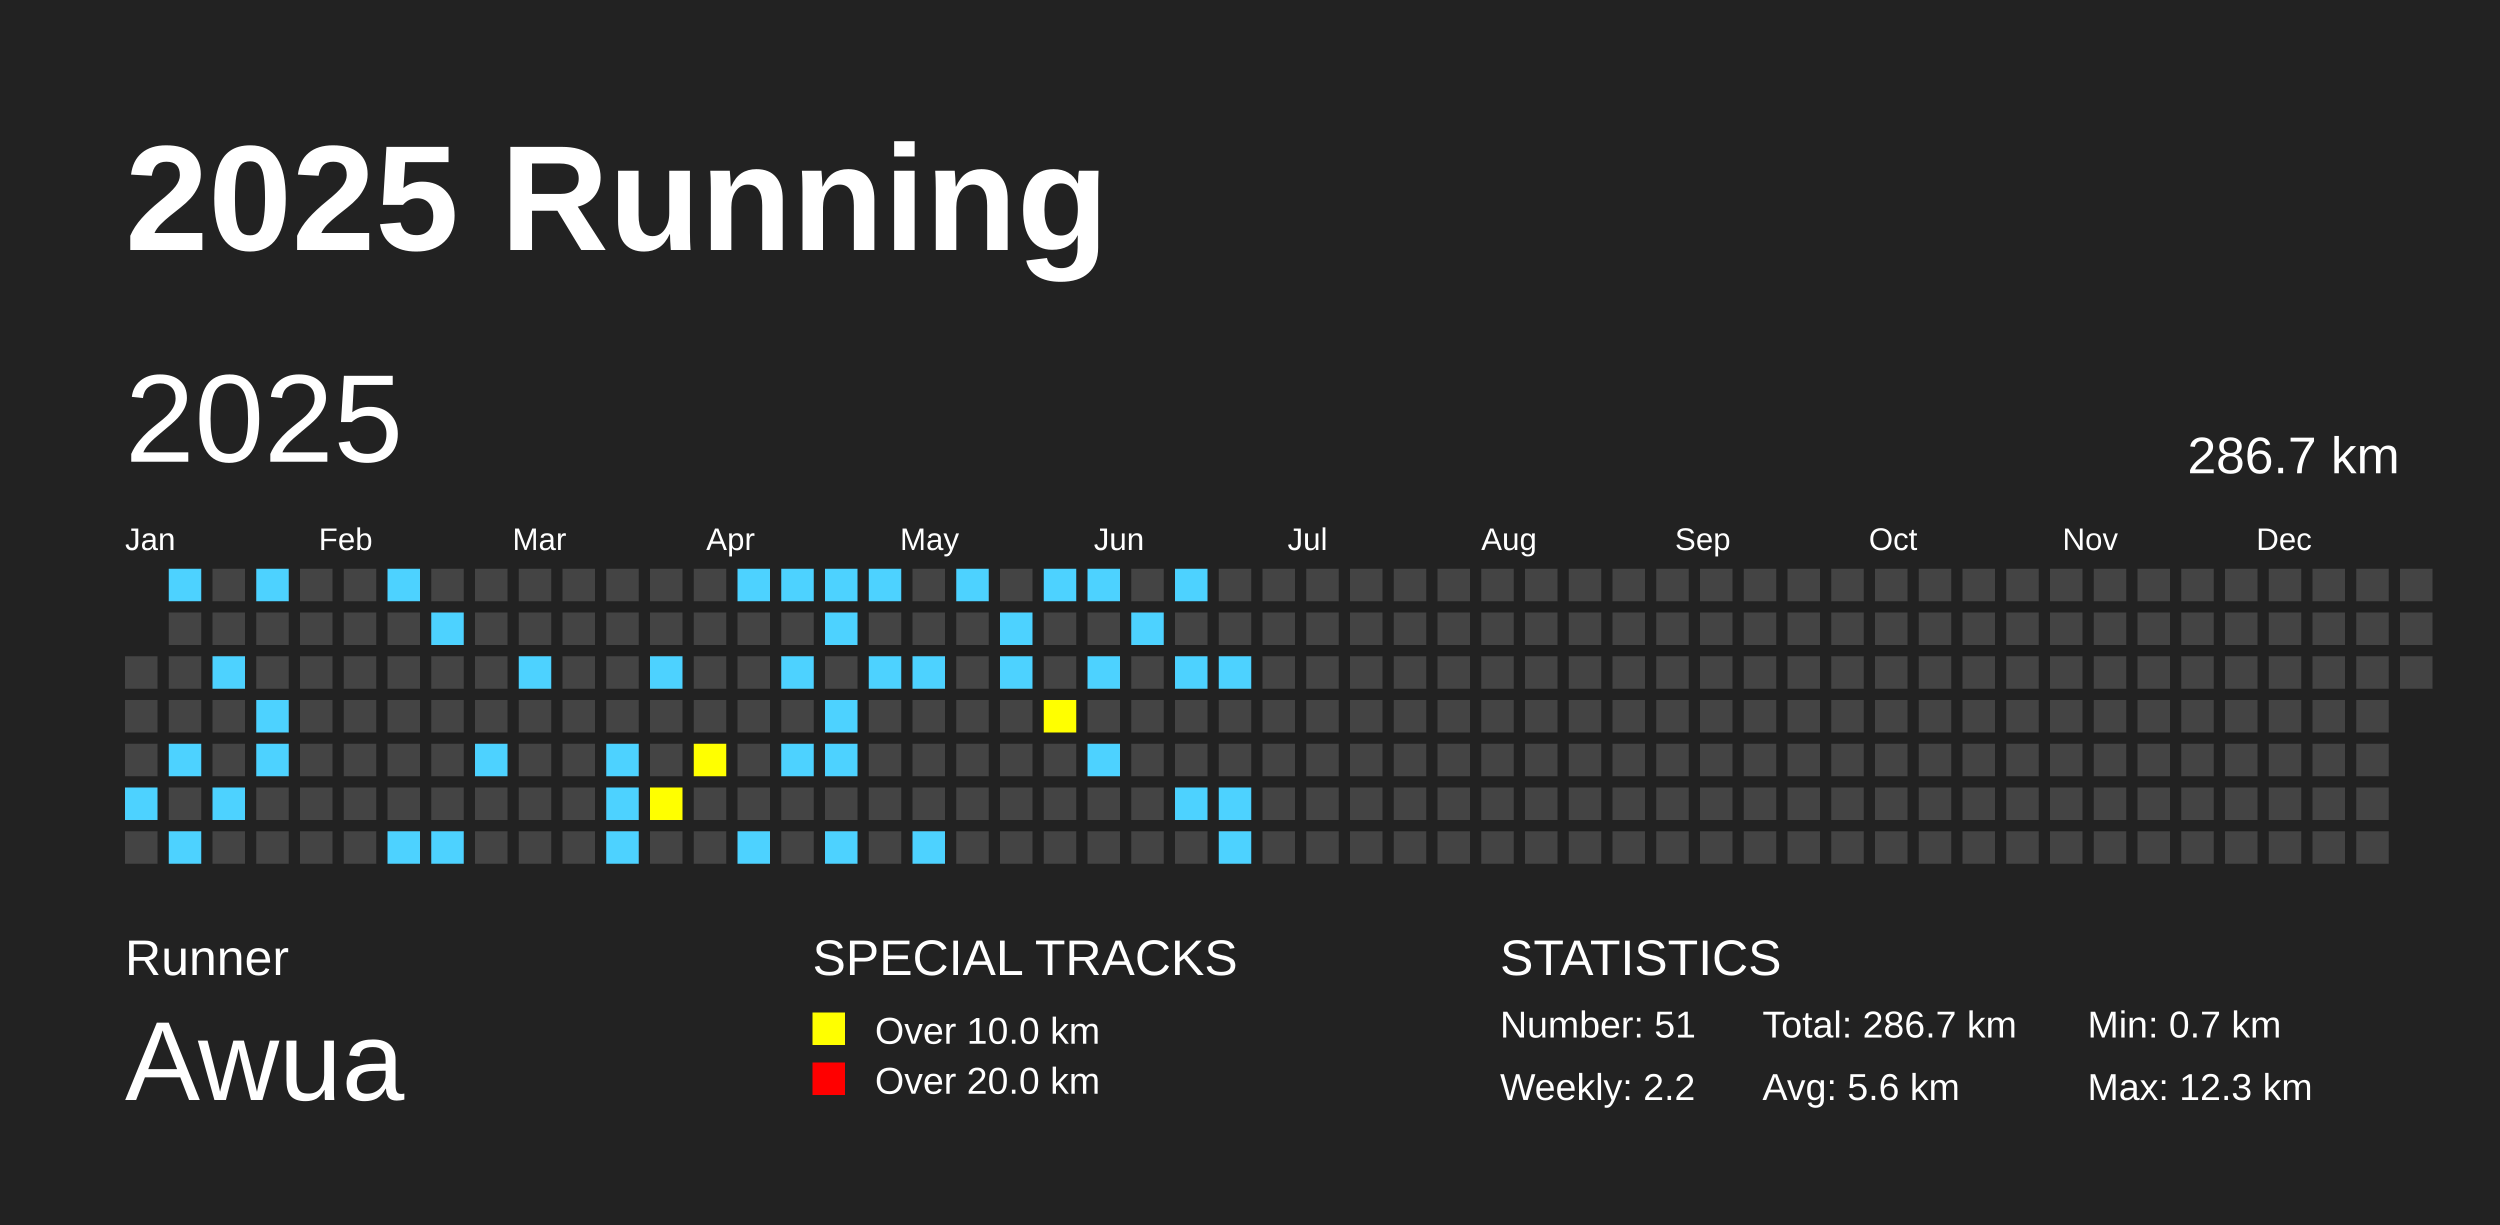
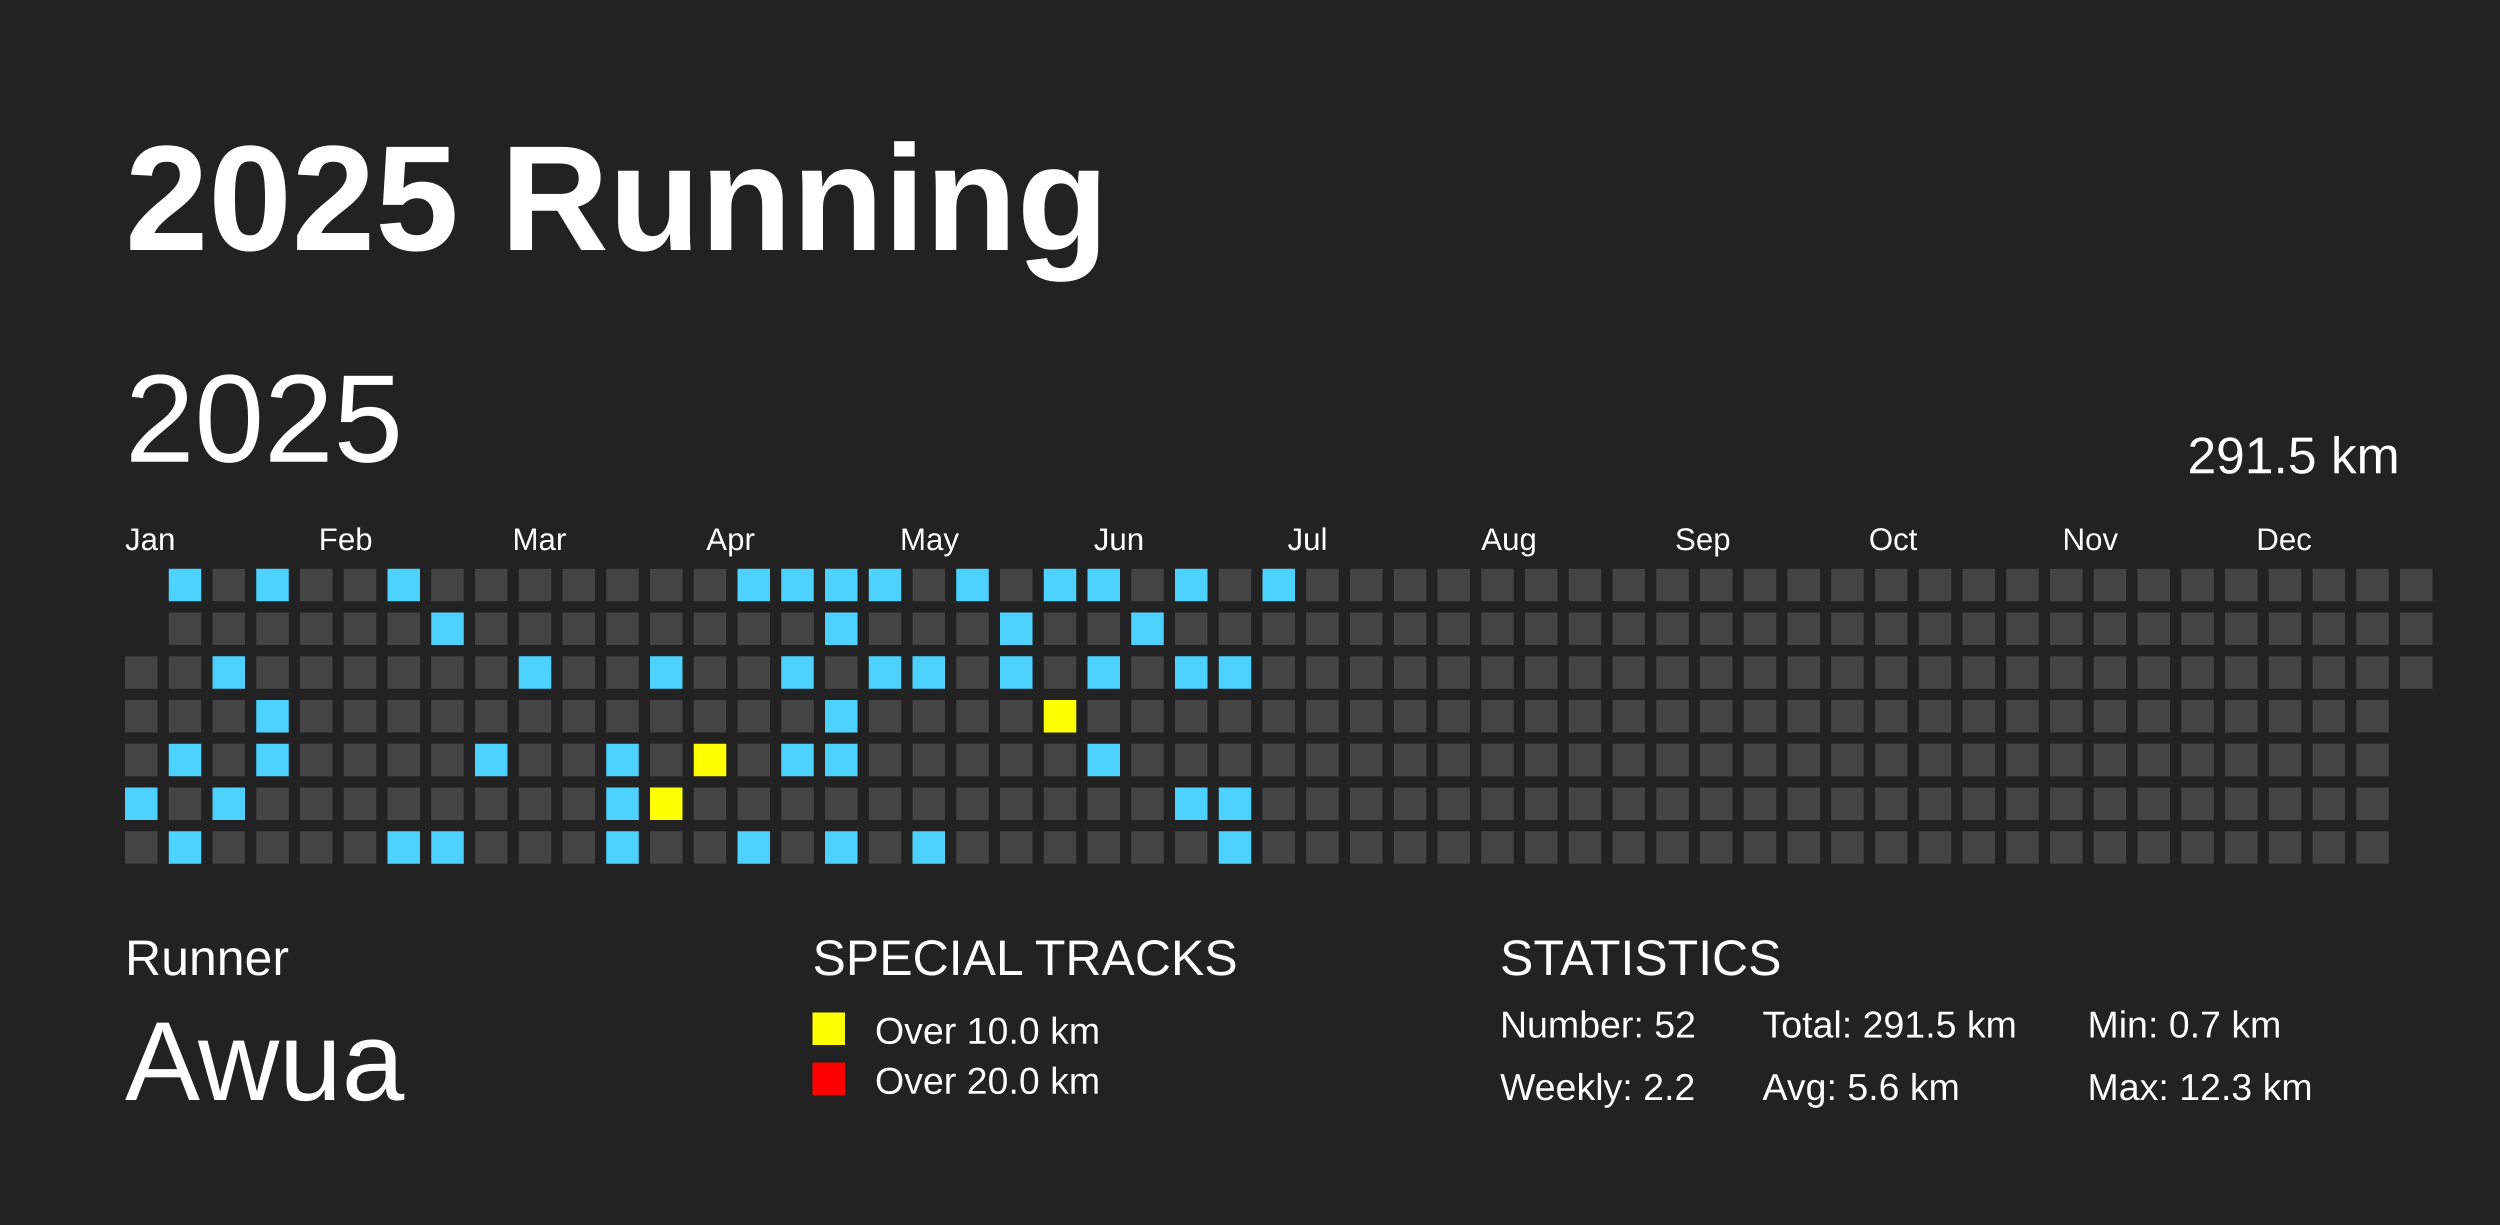
<svg xmlns="http://www.w3.org/2000/svg" baseProfile="full" height="98mm" version="1.1" viewBox="0,0,200,98" width="200mm">
  <defs />
  <rect fill="#222222" height="98" width="200" x="0" y="0" />
  <text fill="#FFFFFF" style="font-size:12px; font-family:Arial; font-weight:bold;" x="10" y="20">2025 Running</text>
  <text fill="#FFFFFF" style="font-size:4px; font-family:Arial" x="10" y="78">Runner</text>
  <text fill="#FFFFFF" style="font-size:9px; font-family:Arial" x="10" y="88">Awua</text>
  <text fill="#FFFFFF" style="font-size:4px; font-family:Arial" x="65" y="78">SPECIAL TRACKS</text>
  <rect fill="yellow" height="2.6" width="2.6" x="65" y="81" />
  <text fill="#FFFFFF" style="font-size:3px; font-family:Arial" x="70" y="83.5">Over 10.0 km</text>
  <rect fill="red" height="2.6" width="2.6" x="65" y="85" />
  <text fill="#FFFFFF" style="font-size:3px; font-family:Arial" x="70" y="87.5">Over 20.0 km</text>
  <text fill="#FFFFFF" style="font-size:4px; font-family:Arial" x="120" y="78">STATISTICS</text>
-   <text fill="#FFFFFF" style="font-size:3px; font-family:Arial" x="120" y="83">Number: 51</text>
+   <text fill="#FFFFFF" style="font-size:3px; font-family:Arial" x="120" y="83">Number: 52</text>
  <text fill="#FFFFFF" style="font-size:3px; font-family:Arial" x="120" y="88">Weekly: 2.2</text>
-   <text fill="#FFFFFF" style="font-size:3px; font-family:Arial" x="141" y="83">Total: 286.7 km</text>
+   <text fill="#FFFFFF" style="font-size:3px; font-family:Arial" x="141" y="83">Total: 291.5 km</text>
  <text fill="#FFFFFF" style="font-size:3px; font-family:Arial" x="141" y="88">Avg: 5.6 km</text>
  <text fill="#FFFFFF" style="font-size:3px; font-family:Arial" x="167" y="83">Min: 0.7 km</text>
  <text fill="#FFFFFF" style="font-size:3px; font-family:Arial" x="167" y="88">Max: 12.3 km</text>
  <text dominant-baseline="hanging" fill="#FFFFFF" style="font-size:10.0px; font-family:Arial;" x="10" y="30">2025</text>
-   <text dominant-baseline="hanging" fill="#FFFFFF" style="font-size:4.125px; font-family:Arial;" x="175" y="35">286.7 km</text>
+   <text dominant-baseline="hanging" fill="#FFFFFF" style="font-size:4.125px; font-family:Arial;" x="175" y="35">291.5 km</text>
  <text fill="#FFFFFF" style="font-size:2.5px; font-family:Arial" x="10.0" y="44">Jan</text>
  <text fill="#FFFFFF" style="font-size:2.5px; font-family:Arial" x="25.5" y="44">Feb</text>
  <text fill="#FFFFFF" style="font-size:2.5px; font-family:Arial" x="41.0" y="44">Mar</text>
  <text fill="#FFFFFF" style="font-size:2.5px; font-family:Arial" x="56.5" y="44">Apr</text>
  <text fill="#FFFFFF" style="font-size:2.5px; font-family:Arial" x="72.0" y="44">May</text>
  <text fill="#FFFFFF" style="font-size:2.5px; font-family:Arial" x="87.5" y="44">Jun</text>
  <text fill="#FFFFFF" style="font-size:2.5px; font-family:Arial" x="103.0" y="44">Jul</text>
  <text fill="#FFFFFF" style="font-size:2.5px; font-family:Arial" x="118.5" y="44">Aug</text>
  <text fill="#FFFFFF" style="font-size:2.5px; font-family:Arial" x="134.0" y="44">Sep</text>
  <text fill="#FFFFFF" style="font-size:2.5px; font-family:Arial" x="149.5" y="44">Oct</text>
  <text fill="#FFFFFF" style="font-size:2.5px; font-family:Arial" x="165.0" y="44">Nov</text>
  <text fill="#FFFFFF" style="font-size:2.5px; font-family:Arial" x="180.5" y="44">Dec</text>
  <rect fill="#444444" height="2.6" width="2.6" x="10.0" y="52.5" />
  <rect fill="#444444" height="2.6" width="2.6" x="10.0" y="56.0" />
  <rect fill="#444444" height="2.6" width="2.6" x="10.0" y="59.5" />
  <rect fill="#4DD2FF" height="2.6" width="2.6" x="10.0" y="63.0" />
  <rect fill="#444444" height="2.6" width="2.6" x="10.0" y="66.5" />
  <rect fill="#4DD2FF" height="2.6" width="2.6" x="13.5" y="45.5" />
  <rect fill="#444444" height="2.6" width="2.6" x="13.5" y="49.0" />
  <rect fill="#444444" height="2.6" width="2.6" x="13.5" y="52.5" />
  <rect fill="#444444" height="2.6" width="2.6" x="13.5" y="56.0" />
  <rect fill="#4DD2FF" height="2.6" width="2.6" x="13.5" y="59.5" />
  <rect fill="#444444" height="2.6" width="2.6" x="13.5" y="63.0" />
  <rect fill="#4DD2FF" height="2.6" width="2.6" x="13.5" y="66.5" />
  <rect fill="#444444" height="2.6" width="2.6" x="17.0" y="45.5" />
  <rect fill="#444444" height="2.6" width="2.6" x="17.0" y="49.0" />
  <rect fill="#4DD2FF" height="2.6" width="2.6" x="17.0" y="52.5" />
  <rect fill="#444444" height="2.6" width="2.6" x="17.0" y="56.0" />
  <rect fill="#444444" height="2.6" width="2.6" x="17.0" y="59.5" />
  <rect fill="#4DD2FF" height="2.6" width="2.6" x="17.0" y="63.0" />
  <rect fill="#444444" height="2.6" width="2.6" x="17.0" y="66.5" />
  <rect fill="#4DD2FF" height="2.6" width="2.6" x="20.5" y="45.5" />
  <rect fill="#444444" height="2.6" width="2.6" x="20.5" y="49.0" />
  <rect fill="#444444" height="2.6" width="2.6" x="20.5" y="52.5" />
  <rect fill="#4DD2FF" height="2.6" width="2.6" x="20.5" y="56.0" />
  <rect fill="#4DD2FF" height="2.6" width="2.6" x="20.5" y="59.5" />
  <rect fill="#444444" height="2.6" width="2.6" x="20.5" y="63.0" />
  <rect fill="#444444" height="2.6" width="2.6" x="20.5" y="66.5" />
  <rect fill="#444444" height="2.6" width="2.6" x="24.0" y="45.5" />
  <rect fill="#444444" height="2.6" width="2.6" x="24.0" y="49.0" />
  <rect fill="#444444" height="2.6" width="2.6" x="24.0" y="52.5" />
  <rect fill="#444444" height="2.6" width="2.6" x="24.0" y="56.0" />
  <rect fill="#444444" height="2.6" width="2.6" x="24.0" y="59.5" />
  <rect fill="#444444" height="2.6" width="2.6" x="24.0" y="63.0" />
  <rect fill="#444444" height="2.6" width="2.6" x="24.0" y="66.5" />
  <rect fill="#444444" height="2.6" width="2.6" x="27.5" y="45.5" />
  <rect fill="#444444" height="2.6" width="2.6" x="27.5" y="49.0" />
  <rect fill="#444444" height="2.6" width="2.6" x="27.5" y="52.5" />
  <rect fill="#444444" height="2.6" width="2.6" x="27.5" y="56.0" />
  <rect fill="#444444" height="2.6" width="2.6" x="27.5" y="59.5" />
  <rect fill="#444444" height="2.6" width="2.6" x="27.5" y="63.0" />
  <rect fill="#444444" height="2.6" width="2.6" x="27.5" y="66.5" />
  <rect fill="#4DD2FF" height="2.6" width="2.6" x="31.0" y="45.5" />
  <rect fill="#444444" height="2.6" width="2.6" x="31.0" y="49.0" />
  <rect fill="#444444" height="2.6" width="2.6" x="31.0" y="52.5" />
  <rect fill="#444444" height="2.6" width="2.6" x="31.0" y="56.0" />
  <rect fill="#444444" height="2.6" width="2.6" x="31.0" y="59.5" />
  <rect fill="#444444" height="2.6" width="2.6" x="31.0" y="63.0" />
  <rect fill="#4DD2FF" height="2.6" width="2.6" x="31.0" y="66.5" />
  <rect fill="#444444" height="2.6" width="2.6" x="34.5" y="45.5" />
  <rect fill="#4DD2FF" height="2.6" width="2.6" x="34.5" y="49.0" />
  <rect fill="#444444" height="2.6" width="2.6" x="34.5" y="52.5" />
  <rect fill="#444444" height="2.6" width="2.6" x="34.5" y="56.0" />
  <rect fill="#444444" height="2.6" width="2.6" x="34.5" y="59.5" />
  <rect fill="#444444" height="2.6" width="2.6" x="34.5" y="63.0" />
  <rect fill="#4DD2FF" height="2.6" width="2.6" x="34.5" y="66.5" />
  <rect fill="#444444" height="2.6" width="2.6" x="38.0" y="45.5" />
  <rect fill="#444444" height="2.6" width="2.6" x="38.0" y="49.0" />
  <rect fill="#444444" height="2.6" width="2.6" x="38.0" y="52.5" />
  <rect fill="#444444" height="2.6" width="2.6" x="38.0" y="56.0" />
  <rect fill="#4DD2FF" height="2.6" width="2.6" x="38.0" y="59.5" />
  <rect fill="#444444" height="2.6" width="2.6" x="38.0" y="63.0" />
  <rect fill="#444444" height="2.6" width="2.6" x="38.0" y="66.5" />
  <rect fill="#444444" height="2.6" width="2.6" x="41.5" y="45.5" />
  <rect fill="#444444" height="2.6" width="2.6" x="41.5" y="49.0" />
  <rect fill="#4DD2FF" height="2.6" width="2.6" x="41.5" y="52.5" />
  <rect fill="#444444" height="2.6" width="2.6" x="41.5" y="56.0" />
  <rect fill="#444444" height="2.6" width="2.6" x="41.5" y="59.5" />
  <rect fill="#444444" height="2.6" width="2.6" x="41.5" y="63.0" />
  <rect fill="#444444" height="2.6" width="2.6" x="41.5" y="66.5" />
  <rect fill="#444444" height="2.6" width="2.6" x="45.0" y="45.5" />
  <rect fill="#444444" height="2.6" width="2.6" x="45.0" y="49.0" />
  <rect fill="#444444" height="2.6" width="2.6" x="45.0" y="52.5" />
  <rect fill="#444444" height="2.6" width="2.6" x="45.0" y="56.0" />
  <rect fill="#444444" height="2.6" width="2.6" x="45.0" y="59.5" />
  <rect fill="#444444" height="2.6" width="2.6" x="45.0" y="63.0" />
  <rect fill="#444444" height="2.6" width="2.6" x="45.0" y="66.5" />
  <rect fill="#444444" height="2.6" width="2.6" x="48.5" y="45.5" />
  <rect fill="#444444" height="2.6" width="2.6" x="48.5" y="49.0" />
  <rect fill="#444444" height="2.6" width="2.6" x="48.5" y="52.5" />
  <rect fill="#444444" height="2.6" width="2.6" x="48.5" y="56.0" />
  <rect fill="#4DD2FF" height="2.6" width="2.6" x="48.5" y="59.5" />
  <rect fill="#4DD2FF" height="2.6" width="2.6" x="48.5" y="63.0" />
  <rect fill="#4DD2FF" height="2.6" width="2.6" x="48.5" y="66.5" />
  <rect fill="#444444" height="2.6" width="2.6" x="52.0" y="45.5" />
  <rect fill="#444444" height="2.6" width="2.6" x="52.0" y="49.0" />
  <rect fill="#4DD2FF" height="2.6" width="2.6" x="52.0" y="52.5" />
  <rect fill="#444444" height="2.6" width="2.6" x="52.0" y="56.0" />
  <rect fill="#444444" height="2.6" width="2.6" x="52.0" y="59.5" />
  <rect fill="yellow" height="2.6" width="2.6" x="52.0" y="63.0" />
  <rect fill="#444444" height="2.6" width="2.6" x="52.0" y="66.5" />
  <rect fill="#444444" height="2.6" width="2.6" x="55.5" y="45.5" />
  <rect fill="#444444" height="2.6" width="2.6" x="55.5" y="49.0" />
  <rect fill="#444444" height="2.6" width="2.6" x="55.5" y="52.5" />
  <rect fill="#444444" height="2.6" width="2.6" x="55.5" y="56.0" />
  <rect fill="yellow" height="2.6" width="2.6" x="55.5" y="59.5" />
  <rect fill="#444444" height="2.6" width="2.6" x="55.5" y="63.0" />
  <rect fill="#444444" height="2.6" width="2.6" x="55.5" y="66.5" />
  <rect fill="#4DD2FF" height="2.6" width="2.6" x="59.0" y="45.5" />
  <rect fill="#444444" height="2.6" width="2.6" x="59.0" y="49.0" />
  <rect fill="#444444" height="2.6" width="2.6" x="59.0" y="52.5" />
  <rect fill="#444444" height="2.6" width="2.6" x="59.0" y="56.0" />
  <rect fill="#444444" height="2.6" width="2.6" x="59.0" y="59.5" />
  <rect fill="#444444" height="2.6" width="2.6" x="59.0" y="63.0" />
  <rect fill="#4DD2FF" height="2.6" width="2.6" x="59.0" y="66.5" />
  <rect fill="#4DD2FF" height="2.6" width="2.6" x="62.5" y="45.5" />
  <rect fill="#444444" height="2.6" width="2.6" x="62.5" y="49.0" />
  <rect fill="#4DD2FF" height="2.6" width="2.6" x="62.5" y="52.5" />
  <rect fill="#444444" height="2.6" width="2.6" x="62.5" y="56.0" />
  <rect fill="#4DD2FF" height="2.6" width="2.6" x="62.5" y="59.5" />
  <rect fill="#444444" height="2.6" width="2.6" x="62.5" y="63.0" />
  <rect fill="#444444" height="2.6" width="2.6" x="62.5" y="66.5" />
  <rect fill="#4DD2FF" height="2.6" width="2.6" x="66.0" y="45.5" />
  <rect fill="#4DD2FF" height="2.6" width="2.6" x="66.0" y="49.0" />
  <rect fill="#444444" height="2.6" width="2.6" x="66.0" y="52.5" />
  <rect fill="#4DD2FF" height="2.6" width="2.6" x="66.0" y="56.0" />
  <rect fill="#4DD2FF" height="2.6" width="2.6" x="66.0" y="59.5" />
  <rect fill="#444444" height="2.6" width="2.6" x="66.0" y="63.0" />
  <rect fill="#4DD2FF" height="2.6" width="2.6" x="66.0" y="66.5" />
  <rect fill="#4DD2FF" height="2.6" width="2.6" x="69.5" y="45.5" />
  <rect fill="#444444" height="2.6" width="2.6" x="69.5" y="49.0" />
  <rect fill="#4DD2FF" height="2.6" width="2.6" x="69.5" y="52.5" />
  <rect fill="#444444" height="2.6" width="2.6" x="69.5" y="56.0" />
  <rect fill="#444444" height="2.6" width="2.6" x="69.5" y="59.5" />
  <rect fill="#444444" height="2.6" width="2.6" x="69.5" y="63.0" />
  <rect fill="#444444" height="2.6" width="2.6" x="69.5" y="66.5" />
  <rect fill="#444444" height="2.6" width="2.6" x="73.0" y="45.5" />
  <rect fill="#444444" height="2.6" width="2.6" x="73.0" y="49.0" />
  <rect fill="#4DD2FF" height="2.6" width="2.6" x="73.0" y="52.5" />
  <rect fill="#444444" height="2.6" width="2.6" x="73.0" y="56.0" />
  <rect fill="#444444" height="2.6" width="2.6" x="73.0" y="59.5" />
  <rect fill="#444444" height="2.6" width="2.6" x="73.0" y="63.0" />
  <rect fill="#4DD2FF" height="2.6" width="2.6" x="73.0" y="66.5" />
  <rect fill="#4DD2FF" height="2.6" width="2.6" x="76.5" y="45.5" />
  <rect fill="#444444" height="2.6" width="2.6" x="76.5" y="49.0" />
  <rect fill="#444444" height="2.6" width="2.6" x="76.5" y="52.5" />
  <rect fill="#444444" height="2.6" width="2.6" x="76.5" y="56.0" />
  <rect fill="#444444" height="2.6" width="2.6" x="76.5" y="59.5" />
  <rect fill="#444444" height="2.6" width="2.6" x="76.5" y="63.0" />
  <rect fill="#444444" height="2.6" width="2.6" x="76.5" y="66.5" />
  <rect fill="#444444" height="2.6" width="2.6" x="80.0" y="45.5" />
  <rect fill="#4DD2FF" height="2.6" width="2.6" x="80.0" y="49.0" />
  <rect fill="#4DD2FF" height="2.6" width="2.6" x="80.0" y="52.5" />
  <rect fill="#444444" height="2.6" width="2.6" x="80.0" y="56.0" />
  <rect fill="#444444" height="2.6" width="2.6" x="80.0" y="59.5" />
  <rect fill="#444444" height="2.6" width="2.6" x="80.0" y="63.0" />
  <rect fill="#444444" height="2.6" width="2.6" x="80.0" y="66.5" />
  <rect fill="#4DD2FF" height="2.6" width="2.6" x="83.5" y="45.5" />
  <rect fill="#444444" height="2.6" width="2.6" x="83.5" y="49.0" />
  <rect fill="#444444" height="2.6" width="2.6" x="83.5" y="52.5" />
  <rect fill="yellow" height="2.6" width="2.6" x="83.5" y="56.0" />
  <rect fill="#444444" height="2.6" width="2.6" x="83.5" y="59.5" />
  <rect fill="#444444" height="2.6" width="2.6" x="83.5" y="63.0" />
  <rect fill="#444444" height="2.6" width="2.6" x="83.5" y="66.5" />
  <rect fill="#4DD2FF" height="2.6" width="2.6" x="87.0" y="45.5" />
  <rect fill="#444444" height="2.6" width="2.6" x="87.0" y="49.0" />
  <rect fill="#4DD2FF" height="2.6" width="2.6" x="87.0" y="52.5" />
  <rect fill="#444444" height="2.6" width="2.6" x="87.0" y="56.0" />
  <rect fill="#4DD2FF" height="2.6" width="2.6" x="87.0" y="59.5" />
  <rect fill="#444444" height="2.6" width="2.6" x="87.0" y="63.0" />
  <rect fill="#444444" height="2.6" width="2.6" x="87.0" y="66.5" />
  <rect fill="#444444" height="2.6" width="2.6" x="90.5" y="45.5" />
  <rect fill="#4DD2FF" height="2.6" width="2.6" x="90.5" y="49.0" />
  <rect fill="#444444" height="2.6" width="2.6" x="90.5" y="52.5" />
  <rect fill="#444444" height="2.6" width="2.6" x="90.5" y="56.0" />
  <rect fill="#444444" height="2.6" width="2.6" x="90.5" y="59.5" />
  <rect fill="#444444" height="2.6" width="2.6" x="90.5" y="63.0" />
  <rect fill="#444444" height="2.6" width="2.6" x="90.5" y="66.5" />
  <rect fill="#4DD2FF" height="2.6" width="2.6" x="94.0" y="45.5" />
  <rect fill="#444444" height="2.6" width="2.6" x="94.0" y="49.0" />
  <rect fill="#4DD2FF" height="2.6" width="2.6" x="94.0" y="52.5" />
  <rect fill="#444444" height="2.6" width="2.6" x="94.0" y="56.0" />
  <rect fill="#444444" height="2.6" width="2.6" x="94.0" y="59.5" />
  <rect fill="#4DD2FF" height="2.6" width="2.6" x="94.0" y="63.0" />
  <rect fill="#444444" height="2.6" width="2.6" x="94.0" y="66.5" />
  <rect fill="#444444" height="2.6" width="2.6" x="97.5" y="45.5" />
  <rect fill="#444444" height="2.6" width="2.6" x="97.5" y="49.0" />
  <rect fill="#4DD2FF" height="2.6" width="2.6" x="97.5" y="52.5" />
  <rect fill="#444444" height="2.6" width="2.6" x="97.5" y="56.0" />
  <rect fill="#444444" height="2.6" width="2.6" x="97.5" y="59.5" />
  <rect fill="#4DD2FF" height="2.6" width="2.6" x="97.5" y="63.0" />
  <rect fill="#4DD2FF" height="2.6" width="2.6" x="97.5" y="66.5" />
-   <rect fill="#444444" height="2.6" width="2.6" x="101.0" y="45.5" />
+   <rect fill="#4DD2FF" height="2.6" width="2.6" x="101.0" y="45.5" />
  <rect fill="#444444" height="2.6" width="2.6" x="101.0" y="49.0" />
  <rect fill="#444444" height="2.6" width="2.6" x="101.0" y="52.5" />
  <rect fill="#444444" height="2.6" width="2.6" x="101.0" y="56.0" />
  <rect fill="#444444" height="2.6" width="2.6" x="101.0" y="59.5" />
  <rect fill="#444444" height="2.6" width="2.6" x="101.0" y="63.0" />
  <rect fill="#444444" height="2.6" width="2.6" x="101.0" y="66.5" />
  <rect fill="#444444" height="2.6" width="2.6" x="104.5" y="45.5" />
  <rect fill="#444444" height="2.6" width="2.6" x="104.5" y="49.0" />
  <rect fill="#444444" height="2.6" width="2.6" x="104.5" y="52.5" />
  <rect fill="#444444" height="2.6" width="2.6" x="104.5" y="56.0" />
  <rect fill="#444444" height="2.6" width="2.6" x="104.5" y="59.5" />
  <rect fill="#444444" height="2.6" width="2.6" x="104.5" y="63.0" />
  <rect fill="#444444" height="2.6" width="2.6" x="104.5" y="66.5" />
  <rect fill="#444444" height="2.6" width="2.6" x="108.0" y="45.5" />
  <rect fill="#444444" height="2.6" width="2.6" x="108.0" y="49.0" />
  <rect fill="#444444" height="2.6" width="2.6" x="108.0" y="52.5" />
  <rect fill="#444444" height="2.6" width="2.6" x="108.0" y="56.0" />
  <rect fill="#444444" height="2.6" width="2.6" x="108.0" y="59.5" />
  <rect fill="#444444" height="2.6" width="2.6" x="108.0" y="63.0" />
  <rect fill="#444444" height="2.6" width="2.6" x="108.0" y="66.5" />
  <rect fill="#444444" height="2.6" width="2.6" x="111.5" y="45.5" />
  <rect fill="#444444" height="2.6" width="2.6" x="111.5" y="49.0" />
  <rect fill="#444444" height="2.6" width="2.6" x="111.5" y="52.5" />
  <rect fill="#444444" height="2.6" width="2.6" x="111.5" y="56.0" />
  <rect fill="#444444" height="2.6" width="2.6" x="111.5" y="59.5" />
  <rect fill="#444444" height="2.6" width="2.6" x="111.5" y="63.0" />
  <rect fill="#444444" height="2.6" width="2.6" x="111.5" y="66.5" />
  <rect fill="#444444" height="2.6" width="2.6" x="115.0" y="45.5" />
  <rect fill="#444444" height="2.6" width="2.6" x="115.0" y="49.0" />
  <rect fill="#444444" height="2.6" width="2.6" x="115.0" y="52.5" />
  <rect fill="#444444" height="2.6" width="2.6" x="115.0" y="56.0" />
  <rect fill="#444444" height="2.6" width="2.6" x="115.0" y="59.5" />
  <rect fill="#444444" height="2.6" width="2.6" x="115.0" y="63.0" />
  <rect fill="#444444" height="2.6" width="2.6" x="115.0" y="66.5" />
  <rect fill="#444444" height="2.6" width="2.6" x="118.5" y="45.5" />
  <rect fill="#444444" height="2.6" width="2.6" x="118.5" y="49.0" />
  <rect fill="#444444" height="2.6" width="2.6" x="118.5" y="52.5" />
  <rect fill="#444444" height="2.6" width="2.6" x="118.5" y="56.0" />
  <rect fill="#444444" height="2.6" width="2.6" x="118.5" y="59.5" />
  <rect fill="#444444" height="2.6" width="2.6" x="118.5" y="63.0" />
  <rect fill="#444444" height="2.6" width="2.6" x="118.5" y="66.5" />
  <rect fill="#444444" height="2.6" width="2.6" x="122.0" y="45.5" />
  <rect fill="#444444" height="2.6" width="2.6" x="122.0" y="49.0" />
  <rect fill="#444444" height="2.6" width="2.6" x="122.0" y="52.5" />
  <rect fill="#444444" height="2.6" width="2.6" x="122.0" y="56.0" />
  <rect fill="#444444" height="2.6" width="2.6" x="122.0" y="59.5" />
  <rect fill="#444444" height="2.6" width="2.6" x="122.0" y="63.0" />
  <rect fill="#444444" height="2.6" width="2.6" x="122.0" y="66.5" />
  <rect fill="#444444" height="2.6" width="2.6" x="125.5" y="45.5" />
  <rect fill="#444444" height="2.6" width="2.6" x="125.5" y="49.0" />
  <rect fill="#444444" height="2.6" width="2.6" x="125.5" y="52.5" />
  <rect fill="#444444" height="2.6" width="2.6" x="125.5" y="56.0" />
  <rect fill="#444444" height="2.6" width="2.6" x="125.5" y="59.5" />
  <rect fill="#444444" height="2.6" width="2.6" x="125.5" y="63.0" />
  <rect fill="#444444" height="2.6" width="2.6" x="125.5" y="66.5" />
  <rect fill="#444444" height="2.6" width="2.6" x="129.0" y="45.5" />
  <rect fill="#444444" height="2.6" width="2.6" x="129.0" y="49.0" />
  <rect fill="#444444" height="2.6" width="2.6" x="129.0" y="52.5" />
  <rect fill="#444444" height="2.6" width="2.6" x="129.0" y="56.0" />
  <rect fill="#444444" height="2.6" width="2.6" x="129.0" y="59.5" />
  <rect fill="#444444" height="2.6" width="2.6" x="129.0" y="63.0" />
  <rect fill="#444444" height="2.6" width="2.6" x="129.0" y="66.5" />
  <rect fill="#444444" height="2.6" width="2.6" x="132.5" y="45.5" />
  <rect fill="#444444" height="2.6" width="2.6" x="132.5" y="49.0" />
  <rect fill="#444444" height="2.6" width="2.6" x="132.5" y="52.5" />
  <rect fill="#444444" height="2.6" width="2.6" x="132.5" y="56.0" />
  <rect fill="#444444" height="2.6" width="2.6" x="132.5" y="59.5" />
  <rect fill="#444444" height="2.6" width="2.6" x="132.5" y="63.0" />
  <rect fill="#444444" height="2.6" width="2.6" x="132.5" y="66.5" />
  <rect fill="#444444" height="2.6" width="2.6" x="136.0" y="45.5" />
  <rect fill="#444444" height="2.6" width="2.6" x="136.0" y="49.0" />
  <rect fill="#444444" height="2.6" width="2.6" x="136.0" y="52.5" />
  <rect fill="#444444" height="2.6" width="2.6" x="136.0" y="56.0" />
  <rect fill="#444444" height="2.6" width="2.6" x="136.0" y="59.5" />
  <rect fill="#444444" height="2.6" width="2.6" x="136.0" y="63.0" />
  <rect fill="#444444" height="2.6" width="2.6" x="136.0" y="66.5" />
  <rect fill="#444444" height="2.6" width="2.6" x="139.5" y="45.5" />
  <rect fill="#444444" height="2.6" width="2.6" x="139.5" y="49.0" />
  <rect fill="#444444" height="2.6" width="2.6" x="139.5" y="52.5" />
  <rect fill="#444444" height="2.6" width="2.6" x="139.5" y="56.0" />
  <rect fill="#444444" height="2.6" width="2.6" x="139.5" y="59.5" />
  <rect fill="#444444" height="2.6" width="2.6" x="139.5" y="63.0" />
  <rect fill="#444444" height="2.6" width="2.6" x="139.5" y="66.5" />
  <rect fill="#444444" height="2.6" width="2.6" x="143.0" y="45.5" />
  <rect fill="#444444" height="2.6" width="2.6" x="143.0" y="49.0" />
  <rect fill="#444444" height="2.6" width="2.6" x="143.0" y="52.5" />
  <rect fill="#444444" height="2.6" width="2.6" x="143.0" y="56.0" />
  <rect fill="#444444" height="2.6" width="2.6" x="143.0" y="59.5" />
  <rect fill="#444444" height="2.6" width="2.6" x="143.0" y="63.0" />
  <rect fill="#444444" height="2.6" width="2.6" x="143.0" y="66.5" />
  <rect fill="#444444" height="2.6" width="2.6" x="146.5" y="45.5" />
  <rect fill="#444444" height="2.6" width="2.6" x="146.5" y="49.0" />
  <rect fill="#444444" height="2.6" width="2.6" x="146.5" y="52.5" />
  <rect fill="#444444" height="2.6" width="2.6" x="146.5" y="56.0" />
  <rect fill="#444444" height="2.6" width="2.6" x="146.5" y="59.5" />
  <rect fill="#444444" height="2.6" width="2.6" x="146.5" y="63.0" />
  <rect fill="#444444" height="2.6" width="2.6" x="146.5" y="66.5" />
  <rect fill="#444444" height="2.6" width="2.6" x="150.0" y="45.5" />
  <rect fill="#444444" height="2.6" width="2.6" x="150.0" y="49.0" />
  <rect fill="#444444" height="2.6" width="2.6" x="150.0" y="52.5" />
  <rect fill="#444444" height="2.6" width="2.6" x="150.0" y="56.0" />
  <rect fill="#444444" height="2.6" width="2.6" x="150.0" y="59.5" />
  <rect fill="#444444" height="2.6" width="2.6" x="150.0" y="63.0" />
  <rect fill="#444444" height="2.6" width="2.6" x="150.0" y="66.5" />
  <rect fill="#444444" height="2.6" width="2.6" x="153.5" y="45.5" />
  <rect fill="#444444" height="2.6" width="2.6" x="153.5" y="49.0" />
  <rect fill="#444444" height="2.6" width="2.6" x="153.5" y="52.5" />
  <rect fill="#444444" height="2.6" width="2.6" x="153.5" y="56.0" />
  <rect fill="#444444" height="2.6" width="2.6" x="153.5" y="59.5" />
  <rect fill="#444444" height="2.6" width="2.6" x="153.5" y="63.0" />
  <rect fill="#444444" height="2.6" width="2.6" x="153.5" y="66.5" />
  <rect fill="#444444" height="2.6" width="2.6" x="157.0" y="45.5" />
  <rect fill="#444444" height="2.6" width="2.6" x="157.0" y="49.0" />
  <rect fill="#444444" height="2.6" width="2.6" x="157.0" y="52.5" />
  <rect fill="#444444" height="2.6" width="2.6" x="157.0" y="56.0" />
  <rect fill="#444444" height="2.6" width="2.6" x="157.0" y="59.5" />
  <rect fill="#444444" height="2.6" width="2.6" x="157.0" y="63.0" />
  <rect fill="#444444" height="2.6" width="2.6" x="157.0" y="66.5" />
  <rect fill="#444444" height="2.6" width="2.6" x="160.5" y="45.5" />
  <rect fill="#444444" height="2.6" width="2.6" x="160.5" y="49.0" />
  <rect fill="#444444" height="2.6" width="2.6" x="160.5" y="52.5" />
  <rect fill="#444444" height="2.6" width="2.6" x="160.5" y="56.0" />
  <rect fill="#444444" height="2.6" width="2.6" x="160.5" y="59.5" />
  <rect fill="#444444" height="2.6" width="2.6" x="160.5" y="63.0" />
  <rect fill="#444444" height="2.6" width="2.6" x="160.5" y="66.5" />
  <rect fill="#444444" height="2.6" width="2.6" x="164.0" y="45.5" />
  <rect fill="#444444" height="2.6" width="2.6" x="164.0" y="49.0" />
  <rect fill="#444444" height="2.6" width="2.6" x="164.0" y="52.5" />
  <rect fill="#444444" height="2.6" width="2.6" x="164.0" y="56.0" />
  <rect fill="#444444" height="2.6" width="2.6" x="164.0" y="59.5" />
  <rect fill="#444444" height="2.6" width="2.6" x="164.0" y="63.0" />
  <rect fill="#444444" height="2.6" width="2.6" x="164.0" y="66.5" />
  <rect fill="#444444" height="2.6" width="2.6" x="167.5" y="45.5" />
  <rect fill="#444444" height="2.6" width="2.6" x="167.5" y="49.0" />
  <rect fill="#444444" height="2.6" width="2.6" x="167.5" y="52.5" />
  <rect fill="#444444" height="2.6" width="2.6" x="167.5" y="56.0" />
  <rect fill="#444444" height="2.6" width="2.6" x="167.5" y="59.5" />
  <rect fill="#444444" height="2.6" width="2.6" x="167.5" y="63.0" />
  <rect fill="#444444" height="2.6" width="2.6" x="167.5" y="66.5" />
  <rect fill="#444444" height="2.6" width="2.6" x="171.0" y="45.5" />
  <rect fill="#444444" height="2.6" width="2.6" x="171.0" y="49.0" />
  <rect fill="#444444" height="2.6" width="2.6" x="171.0" y="52.5" />
  <rect fill="#444444" height="2.6" width="2.6" x="171.0" y="56.0" />
  <rect fill="#444444" height="2.6" width="2.6" x="171.0" y="59.5" />
  <rect fill="#444444" height="2.6" width="2.6" x="171.0" y="63.0" />
  <rect fill="#444444" height="2.6" width="2.6" x="171.0" y="66.5" />
  <rect fill="#444444" height="2.6" width="2.6" x="174.5" y="45.5" />
  <rect fill="#444444" height="2.6" width="2.6" x="174.5" y="49.0" />
  <rect fill="#444444" height="2.6" width="2.6" x="174.5" y="52.5" />
  <rect fill="#444444" height="2.6" width="2.6" x="174.5" y="56.0" />
  <rect fill="#444444" height="2.6" width="2.6" x="174.5" y="59.5" />
  <rect fill="#444444" height="2.6" width="2.6" x="174.5" y="63.0" />
  <rect fill="#444444" height="2.6" width="2.6" x="174.5" y="66.5" />
  <rect fill="#444444" height="2.6" width="2.6" x="178.0" y="45.5" />
  <rect fill="#444444" height="2.6" width="2.6" x="178.0" y="49.0" />
  <rect fill="#444444" height="2.6" width="2.6" x="178.0" y="52.5" />
  <rect fill="#444444" height="2.6" width="2.6" x="178.0" y="56.0" />
  <rect fill="#444444" height="2.6" width="2.6" x="178.0" y="59.5" />
  <rect fill="#444444" height="2.6" width="2.6" x="178.0" y="63.0" />
  <rect fill="#444444" height="2.6" width="2.6" x="178.0" y="66.5" />
  <rect fill="#444444" height="2.6" width="2.6" x="181.5" y="45.5" />
  <rect fill="#444444" height="2.6" width="2.6" x="181.5" y="49.0" />
  <rect fill="#444444" height="2.6" width="2.6" x="181.5" y="52.5" />
  <rect fill="#444444" height="2.6" width="2.6" x="181.5" y="56.0" />
  <rect fill="#444444" height="2.6" width="2.6" x="181.5" y="59.5" />
  <rect fill="#444444" height="2.6" width="2.6" x="181.5" y="63.0" />
  <rect fill="#444444" height="2.6" width="2.6" x="181.5" y="66.5" />
  <rect fill="#444444" height="2.6" width="2.6" x="185.0" y="45.5" />
  <rect fill="#444444" height="2.6" width="2.6" x="185.0" y="49.0" />
  <rect fill="#444444" height="2.6" width="2.6" x="185.0" y="52.5" />
  <rect fill="#444444" height="2.6" width="2.6" x="185.0" y="56.0" />
  <rect fill="#444444" height="2.6" width="2.6" x="185.0" y="59.5" />
  <rect fill="#444444" height="2.6" width="2.6" x="185.0" y="63.0" />
  <rect fill="#444444" height="2.6" width="2.6" x="185.0" y="66.5" />
  <rect fill="#444444" height="2.6" width="2.6" x="188.5" y="45.5" />
  <rect fill="#444444" height="2.6" width="2.6" x="188.5" y="49.0" />
  <rect fill="#444444" height="2.6" width="2.6" x="188.5" y="52.5" />
  <rect fill="#444444" height="2.6" width="2.6" x="188.5" y="56.0" />
  <rect fill="#444444" height="2.6" width="2.6" x="188.5" y="59.5" />
  <rect fill="#444444" height="2.6" width="2.6" x="188.5" y="63.0" />
  <rect fill="#444444" height="2.6" width="2.6" x="188.5" y="66.5" />
  <rect fill="#444444" height="2.6" width="2.6" x="192.0" y="45.5" />
  <rect fill="#444444" height="2.6" width="2.6" x="192.0" y="49.0" />
  <rect fill="#444444" height="2.6" width="2.6" x="192.0" y="52.5" />
</svg>
